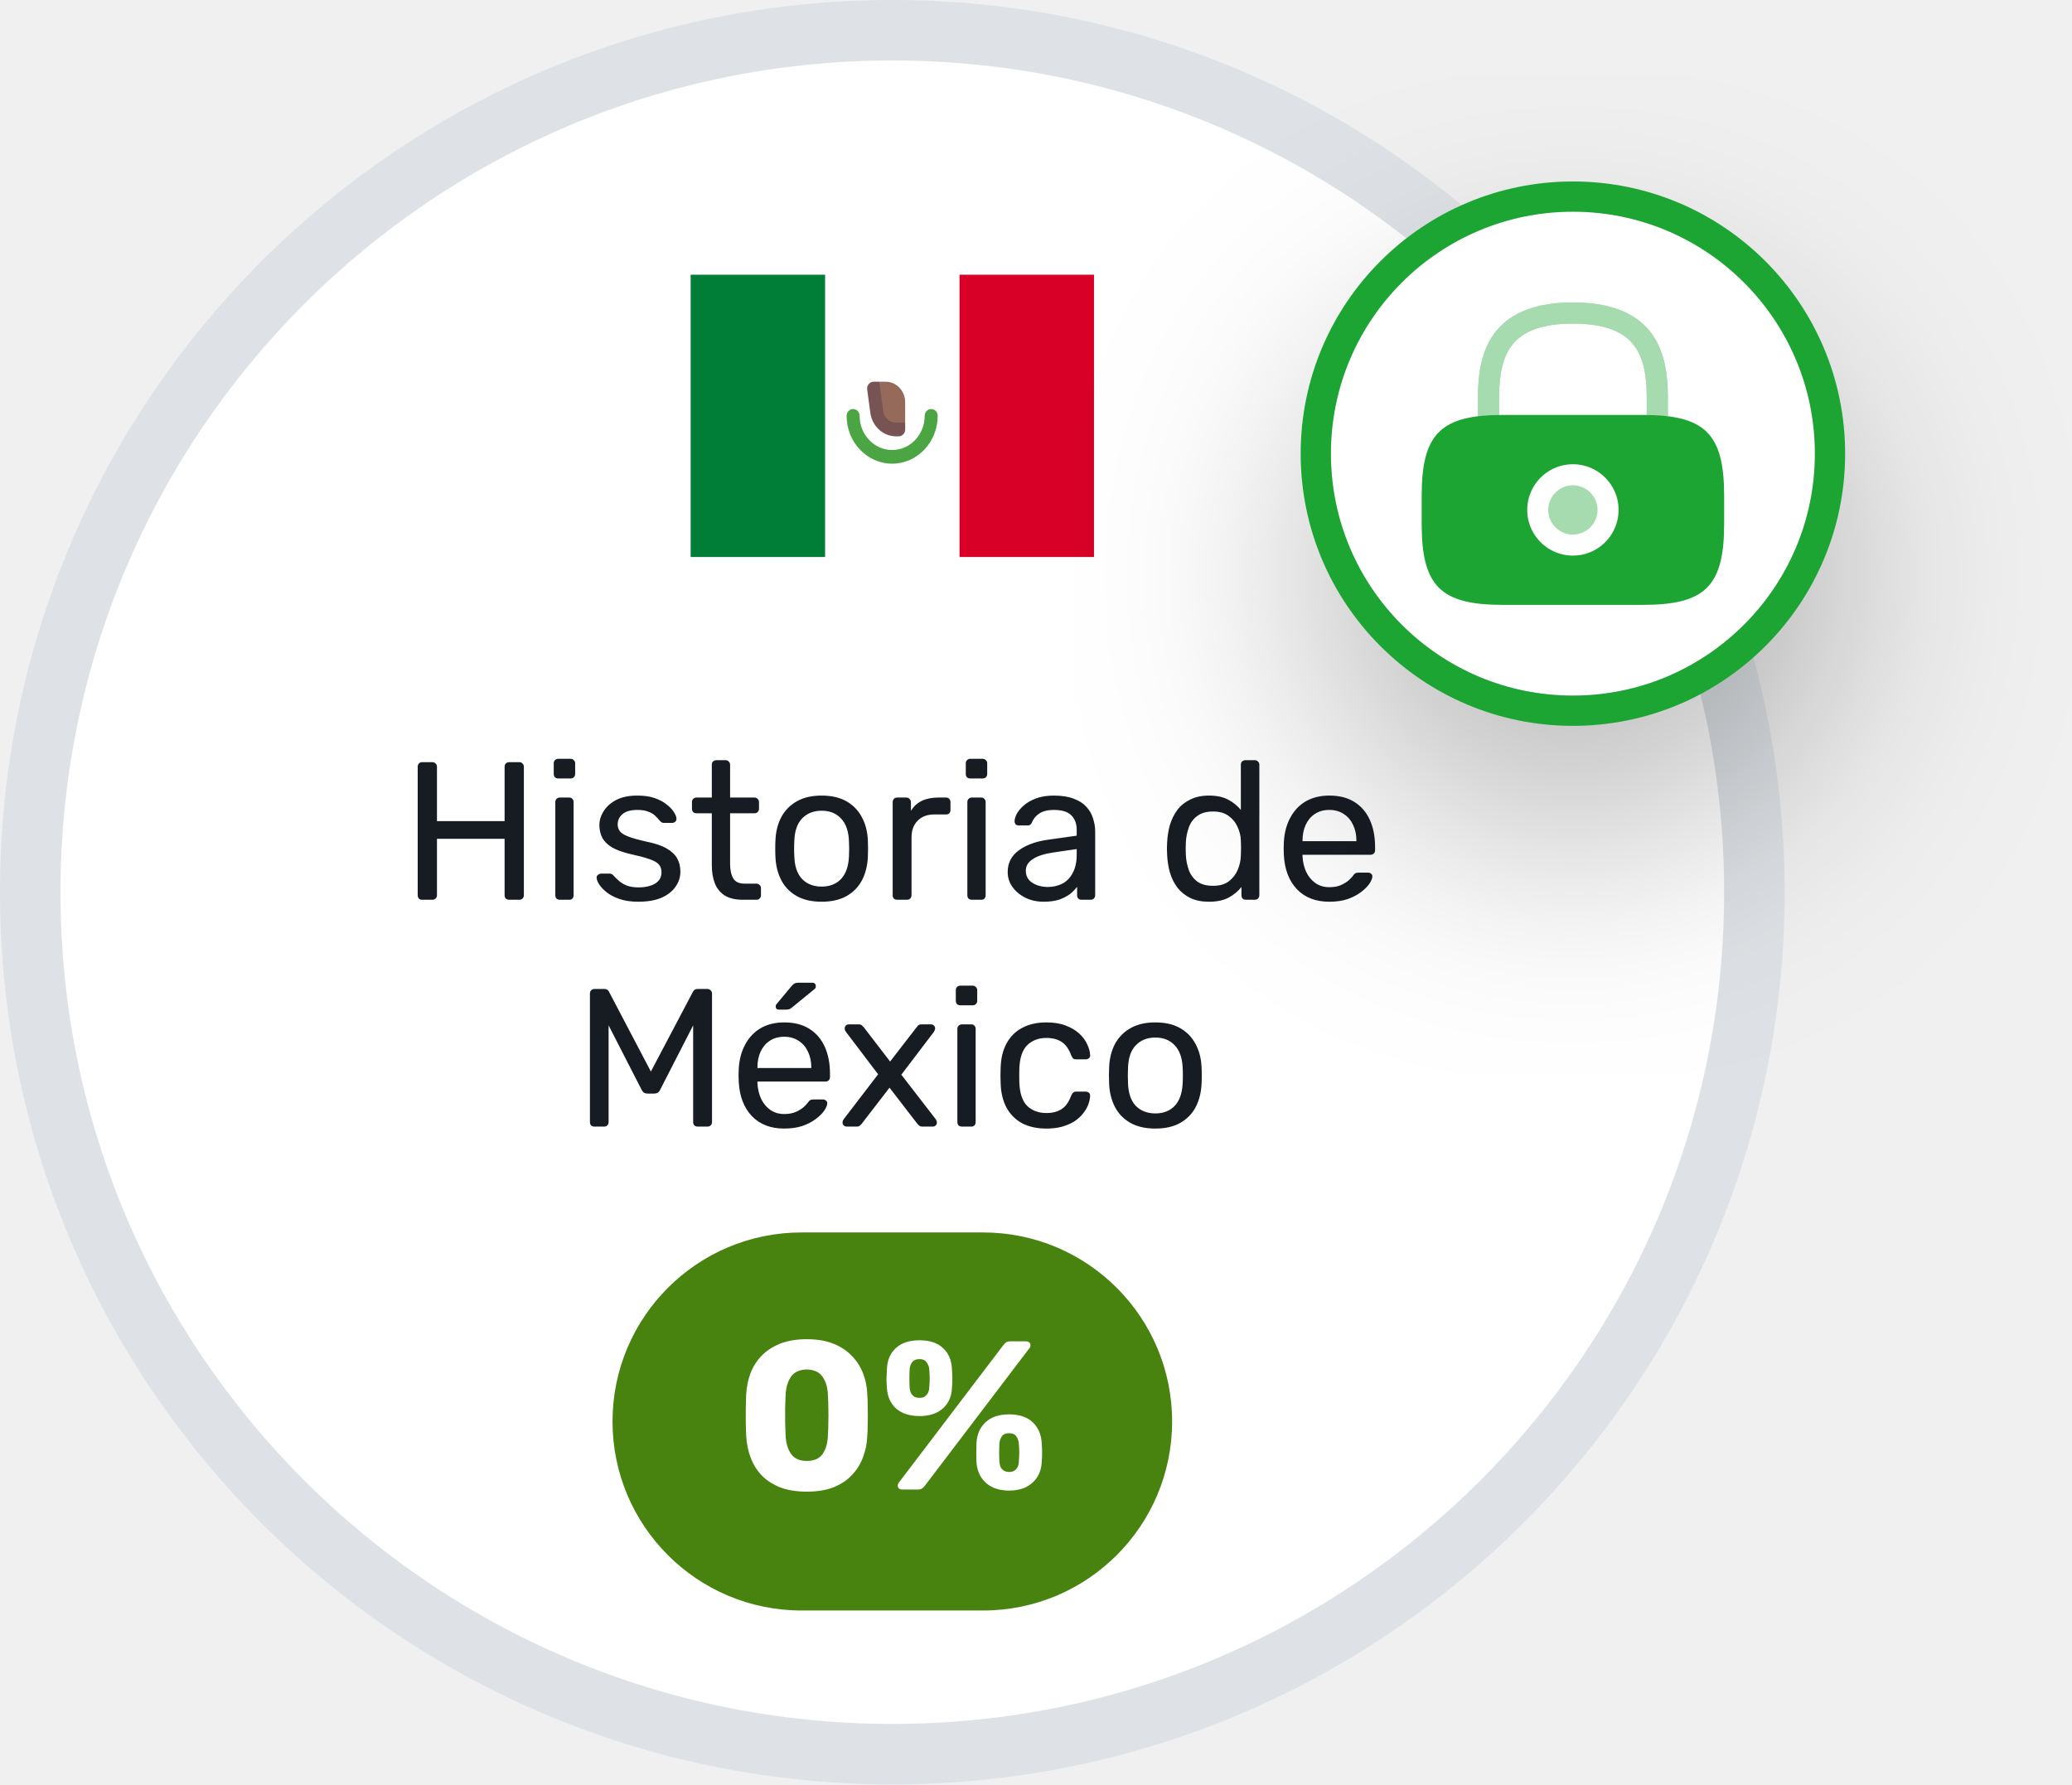
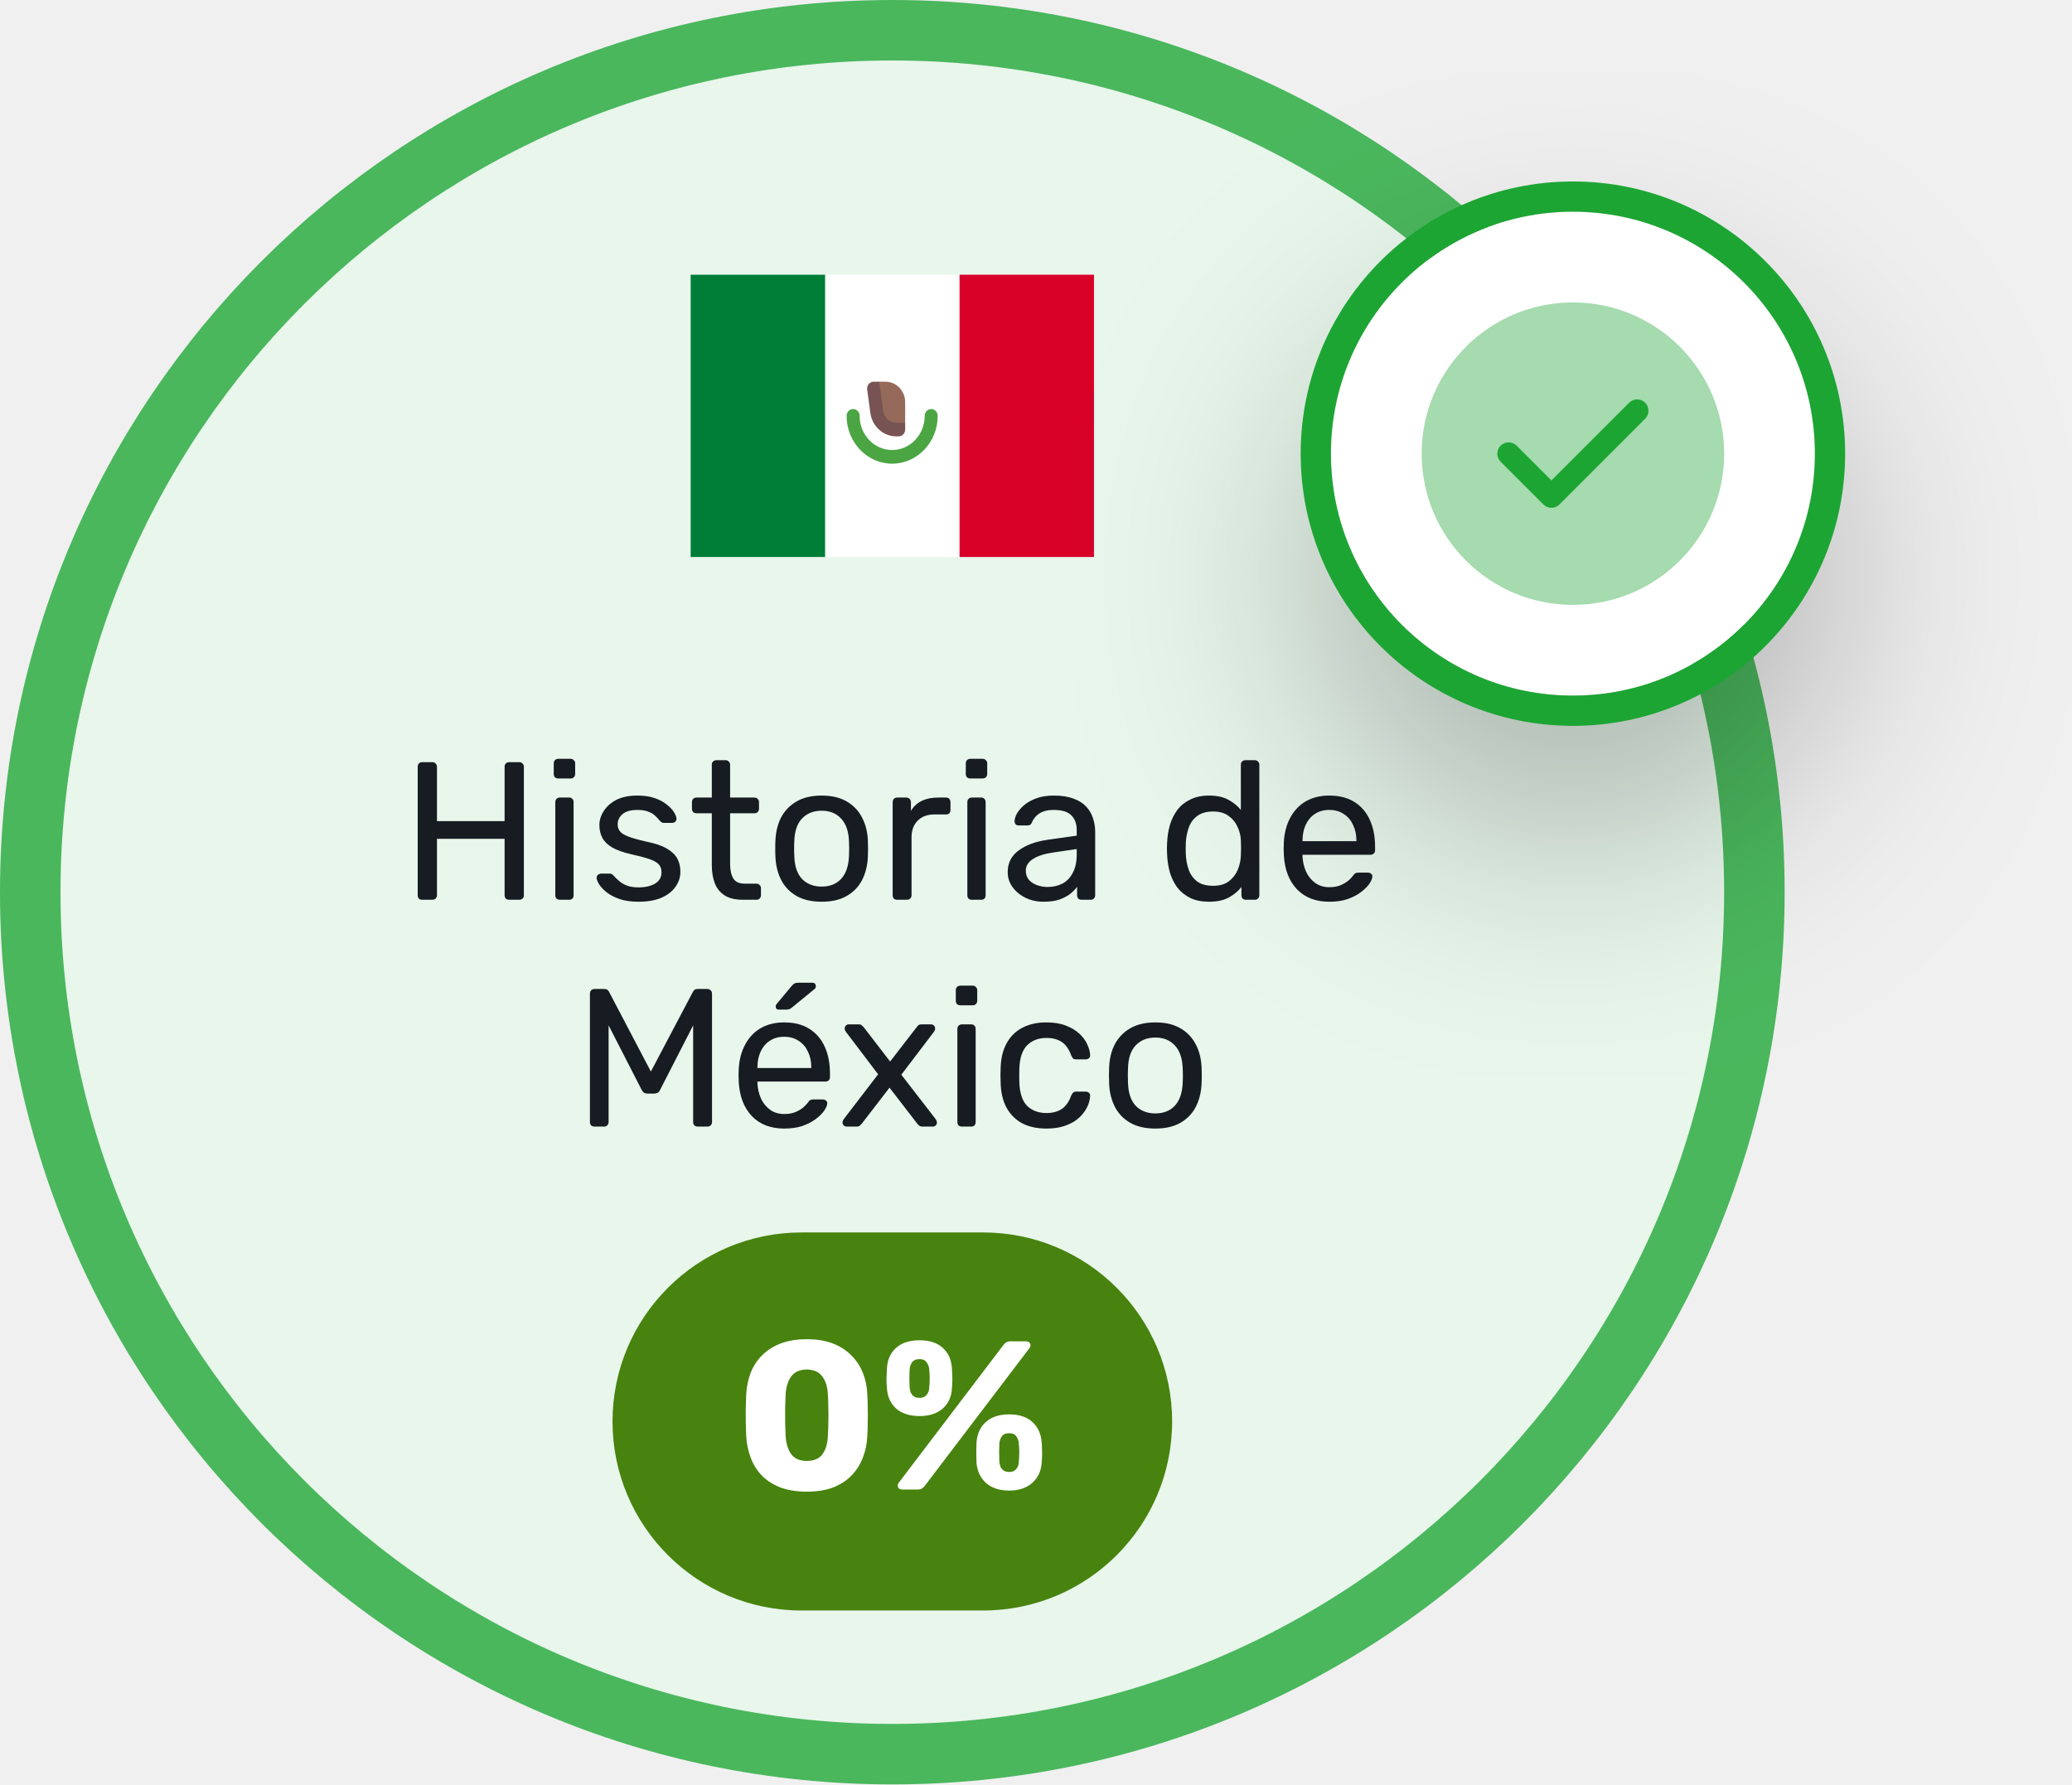
<svg xmlns="http://www.w3.org/2000/svg" width="137" height="118" viewBox="0 0 137 118" fill="none">
-   <rect x="2" y="2" width="114" height="114" rx="57" fill="white" />
-   <rect x="2" y="2" width="114" height="114" rx="57" stroke="#DEE2E6" stroke-width="4" />
+   <rect x="2" y="2" width="114" height="114" rx="57" fill="#E8F6EB" />
+   <rect x="2" y="2" width="114" height="114" rx="57" stroke="#4AB75D" stroke-width="4" />
  <path d="M72.333 18.166H45.666V36.833H72.333V18.166Z" fill="white" />
  <path d="M54.555 18.166H45.666V36.833H54.555V18.166Z" fill="#007D36" />
  <path d="M72.334 18.166H63.445V36.833H72.334V18.166Z" fill="#D80027" />
  <path d="M58.989 30.662C57.329 30.662 55.978 29.244 55.978 27.5C55.978 27.251 56.171 27.049 56.409 27.049C56.646 27.049 56.839 27.251 56.839 27.5C56.839 28.745 57.803 29.759 58.989 29.759C60.175 29.759 61.14 28.745 61.14 27.5C61.14 27.251 61.332 27.049 61.57 27.049C61.808 27.049 62 27.251 62 27.5C62 29.244 60.649 30.662 58.989 30.662Z" fill="#4BA543" />
  <path d="M58.133 25.242H58.559C59.272 25.242 59.849 25.848 59.849 26.596V27.951L59.248 28.403C58.606 28.403 58.062 27.907 57.971 27.24L58.133 25.242Z" fill="#966A5B" />
  <path d="M59.85 27.951H59.249C58.821 27.951 58.458 27.621 58.397 27.176L58.134 25.242H57.764C57.503 25.242 57.302 25.485 57.338 25.756L57.546 27.303C57.666 28.188 58.398 28.855 59.249 28.855H59.42C59.658 28.855 59.85 28.652 59.85 28.403V27.951H59.85Z" fill="#785353" />
  <path d="M27.917 59.5C27.822 59.5 27.748 59.474 27.696 59.422C27.644 59.361 27.618 59.288 27.618 59.201V50.712C27.618 50.617 27.644 50.543 27.696 50.491C27.748 50.43 27.822 50.4 27.917 50.4H28.58C28.676 50.4 28.749 50.43 28.801 50.491C28.862 50.543 28.892 50.617 28.892 50.712V54.3H33.364V50.712C33.364 50.617 33.39 50.543 33.442 50.491C33.503 50.43 33.577 50.4 33.663 50.4H34.326C34.422 50.4 34.495 50.43 34.547 50.491C34.608 50.543 34.638 50.617 34.638 50.712V59.201C34.638 59.288 34.608 59.361 34.547 59.422C34.495 59.474 34.422 59.5 34.326 59.5H33.663C33.577 59.5 33.503 59.474 33.442 59.422C33.39 59.361 33.364 59.288 33.364 59.201V55.47H28.892V59.201C28.892 59.288 28.862 59.361 28.801 59.422C28.749 59.474 28.676 59.5 28.58 59.5H27.917ZM37.016 59.5C36.929 59.5 36.855 59.474 36.795 59.422C36.743 59.361 36.717 59.288 36.717 59.201V53.039C36.717 52.952 36.743 52.883 36.795 52.831C36.855 52.77 36.929 52.74 37.016 52.74H37.64C37.727 52.74 37.796 52.77 37.848 52.831C37.9 52.883 37.926 52.952 37.926 53.039V59.201C37.926 59.288 37.9 59.361 37.848 59.422C37.796 59.474 37.727 59.5 37.64 59.5H37.016ZM36.912 51.479C36.825 51.479 36.752 51.453 36.691 51.401C36.639 51.34 36.613 51.267 36.613 51.18V50.478C36.613 50.391 36.639 50.322 36.691 50.27C36.752 50.209 36.825 50.179 36.912 50.179H37.731C37.818 50.179 37.887 50.209 37.939 50.27C37.999 50.322 38.03 50.391 38.03 50.478V51.18C38.03 51.267 37.999 51.34 37.939 51.401C37.887 51.453 37.818 51.479 37.731 51.479H36.912ZM42.205 59.63C41.72 59.63 41.304 59.569 40.957 59.448C40.611 59.327 40.329 59.179 40.112 59.006C39.896 58.833 39.731 58.659 39.618 58.486C39.514 58.313 39.458 58.174 39.449 58.07C39.441 57.975 39.471 57.901 39.54 57.849C39.61 57.797 39.679 57.771 39.748 57.771H40.32C40.372 57.771 40.411 57.78 40.437 57.797C40.472 57.806 40.515 57.84 40.567 57.901C40.68 58.022 40.806 58.144 40.944 58.265C41.083 58.386 41.252 58.486 41.451 58.564C41.659 58.642 41.915 58.681 42.218 58.681C42.66 58.681 43.024 58.599 43.31 58.434C43.596 58.261 43.739 58.009 43.739 57.68C43.739 57.463 43.679 57.29 43.557 57.16C43.445 57.03 43.237 56.913 42.933 56.809C42.639 56.705 42.231 56.597 41.711 56.484C41.191 56.363 40.78 56.215 40.476 56.042C40.173 55.86 39.956 55.648 39.826 55.405C39.696 55.154 39.631 54.872 39.631 54.56C39.631 54.239 39.727 53.932 39.917 53.637C40.108 53.334 40.385 53.087 40.749 52.896C41.122 52.705 41.586 52.61 42.14 52.61C42.591 52.61 42.977 52.666 43.297 52.779C43.618 52.892 43.882 53.035 44.09 53.208C44.298 53.373 44.454 53.537 44.558 53.702C44.662 53.867 44.719 54.005 44.727 54.118C44.736 54.205 44.71 54.278 44.649 54.339C44.589 54.391 44.519 54.417 44.441 54.417H43.895C43.835 54.417 43.783 54.404 43.739 54.378C43.705 54.352 43.67 54.322 43.635 54.287C43.549 54.174 43.445 54.062 43.323 53.949C43.211 53.836 43.059 53.745 42.868 53.676C42.686 53.598 42.444 53.559 42.14 53.559C41.707 53.559 41.382 53.65 41.165 53.832C40.949 54.014 40.84 54.244 40.84 54.521C40.84 54.686 40.888 54.833 40.983 54.963C41.079 55.093 41.261 55.21 41.529 55.314C41.798 55.418 42.197 55.531 42.725 55.652C43.297 55.765 43.748 55.916 44.077 56.107C44.407 56.298 44.641 56.519 44.779 56.77C44.918 57.021 44.987 57.312 44.987 57.641C44.987 58.005 44.879 58.339 44.662 58.642C44.454 58.945 44.142 59.188 43.726 59.37C43.319 59.543 42.812 59.63 42.205 59.63ZM49.119 59.5C48.633 59.5 48.239 59.409 47.936 59.227C47.632 59.036 47.411 58.772 47.273 58.434C47.134 58.087 47.065 57.68 47.065 57.212V53.78H46.051C45.964 53.78 45.89 53.754 45.83 53.702C45.778 53.641 45.752 53.568 45.752 53.481V53.039C45.752 52.952 45.778 52.883 45.83 52.831C45.89 52.77 45.964 52.74 46.051 52.74H47.065V50.569C47.065 50.482 47.091 50.413 47.143 50.361C47.203 50.3 47.277 50.27 47.364 50.27H47.975C48.061 50.27 48.131 50.3 48.183 50.361C48.243 50.413 48.274 50.482 48.274 50.569V52.74H49.886C49.972 52.74 50.042 52.77 50.094 52.831C50.154 52.883 50.185 52.952 50.185 53.039V53.481C50.185 53.568 50.154 53.641 50.094 53.702C50.042 53.754 49.972 53.78 49.886 53.78H48.274V57.121C48.274 57.528 48.343 57.849 48.482 58.083C48.62 58.317 48.867 58.434 49.223 58.434H50.016C50.102 58.434 50.172 58.464 50.224 58.525C50.284 58.577 50.315 58.646 50.315 58.733V59.201C50.315 59.288 50.284 59.361 50.224 59.422C50.172 59.474 50.102 59.5 50.016 59.5H49.119ZM54.327 59.63C53.668 59.63 53.118 59.504 52.676 59.253C52.234 59.002 51.896 58.655 51.662 58.213C51.428 57.762 51.298 57.251 51.272 56.679C51.263 56.532 51.259 56.345 51.259 56.12C51.259 55.886 51.263 55.7 51.272 55.561C51.298 54.98 51.428 54.469 51.662 54.027C51.904 53.585 52.247 53.238 52.689 52.987C53.131 52.736 53.677 52.61 54.327 52.61C54.977 52.61 55.523 52.736 55.965 52.987C56.407 53.238 56.745 53.585 56.979 54.027C57.221 54.469 57.356 54.98 57.382 55.561C57.39 55.7 57.395 55.886 57.395 56.12C57.395 56.345 57.39 56.532 57.382 56.679C57.356 57.251 57.226 57.762 56.992 58.213C56.758 58.655 56.42 59.002 55.978 59.253C55.536 59.504 54.985 59.63 54.327 59.63ZM54.327 58.629C54.864 58.629 55.293 58.46 55.614 58.122C55.934 57.775 56.108 57.273 56.134 56.614C56.142 56.484 56.147 56.319 56.147 56.12C56.147 55.921 56.142 55.756 56.134 55.626C56.108 54.967 55.934 54.469 55.614 54.131C55.293 53.784 54.864 53.611 54.327 53.611C53.789 53.611 53.356 53.784 53.027 54.131C52.706 54.469 52.537 54.967 52.52 55.626C52.511 55.756 52.507 55.921 52.507 56.12C52.507 56.319 52.511 56.484 52.52 56.614C52.537 57.273 52.706 57.775 53.027 58.122C53.356 58.46 53.789 58.629 54.327 58.629ZM59.322 59.5C59.235 59.5 59.161 59.474 59.1 59.422C59.048 59.361 59.023 59.288 59.023 59.201V53.052C59.023 52.965 59.048 52.892 59.1 52.831C59.161 52.77 59.235 52.74 59.322 52.74H59.919C60.006 52.74 60.08 52.77 60.141 52.831C60.201 52.892 60.231 52.965 60.231 53.052V53.624C60.405 53.329 60.643 53.108 60.947 52.961C61.25 52.814 61.614 52.74 62.038 52.74H62.559C62.645 52.74 62.715 52.77 62.767 52.831C62.819 52.883 62.844 52.952 62.844 53.039V53.572C62.844 53.659 62.819 53.728 62.767 53.78C62.715 53.832 62.645 53.858 62.559 53.858H61.779C61.31 53.858 60.942 53.997 60.673 54.274C60.405 54.543 60.27 54.911 60.27 55.379V59.201C60.27 59.288 60.24 59.361 60.179 59.422C60.119 59.474 60.045 59.5 59.959 59.5H59.322ZM64.26 59.5C64.173 59.5 64.1 59.474 64.039 59.422C63.987 59.361 63.961 59.288 63.961 59.201V53.039C63.961 52.952 63.987 52.883 64.039 52.831C64.1 52.77 64.173 52.74 64.26 52.74H64.884C64.971 52.74 65.04 52.77 65.092 52.831C65.144 52.883 65.17 52.952 65.17 53.039V59.201C65.17 59.288 65.144 59.361 65.092 59.422C65.04 59.474 64.971 59.5 64.884 59.5H64.26ZM64.156 51.479C64.069 51.479 63.996 51.453 63.935 51.401C63.883 51.34 63.857 51.267 63.857 51.18V50.478C63.857 50.391 63.883 50.322 63.935 50.27C63.996 50.209 64.069 50.179 64.156 50.179H64.975C65.062 50.179 65.131 50.209 65.183 50.27C65.244 50.322 65.274 50.391 65.274 50.478V51.18C65.274 51.267 65.244 51.34 65.183 51.401C65.131 51.453 65.062 51.479 64.975 51.479H64.156ZM68.995 59.63C68.561 59.63 68.167 59.543 67.811 59.37C67.456 59.197 67.17 58.963 66.954 58.668C66.737 58.373 66.629 58.04 66.629 57.667C66.629 57.069 66.871 56.592 67.356 56.237C67.842 55.882 68.475 55.648 69.254 55.535L71.192 55.262V54.885C71.192 54.469 71.07 54.144 70.828 53.91C70.594 53.676 70.208 53.559 69.671 53.559C69.281 53.559 68.964 53.637 68.722 53.793C68.487 53.949 68.323 54.148 68.228 54.391C68.175 54.521 68.085 54.586 67.954 54.586H67.37C67.274 54.586 67.201 54.56 67.148 54.508C67.105 54.447 67.084 54.378 67.084 54.3C67.084 54.17 67.131 54.01 67.227 53.819C67.331 53.628 67.487 53.442 67.695 53.26C67.903 53.078 68.167 52.926 68.487 52.805C68.817 52.675 69.216 52.61 69.683 52.61C70.204 52.61 70.641 52.679 70.996 52.818C71.352 52.948 71.629 53.126 71.829 53.351C72.037 53.576 72.184 53.832 72.27 54.118C72.366 54.404 72.413 54.694 72.413 54.989V59.201C72.413 59.288 72.383 59.361 72.323 59.422C72.27 59.474 72.201 59.5 72.115 59.5H71.516C71.421 59.5 71.347 59.474 71.296 59.422C71.243 59.361 71.218 59.288 71.218 59.201V58.642C71.105 58.798 70.953 58.954 70.763 59.11C70.572 59.257 70.334 59.383 70.047 59.487C69.761 59.582 69.41 59.63 68.995 59.63ZM69.267 58.655C69.623 58.655 69.948 58.581 70.243 58.434C70.537 58.278 70.767 58.04 70.931 57.719C71.105 57.398 71.192 56.995 71.192 56.51V56.146L69.683 56.367C69.068 56.454 68.605 56.601 68.293 56.809C67.981 57.008 67.825 57.264 67.825 57.576C67.825 57.819 67.894 58.022 68.032 58.187C68.18 58.343 68.362 58.46 68.579 58.538C68.804 58.616 69.034 58.655 69.267 58.655ZM79.939 59.63C79.462 59.63 79.05 59.548 78.704 59.383C78.357 59.21 78.071 58.98 77.846 58.694C77.629 58.399 77.465 58.066 77.352 57.693C77.248 57.32 77.187 56.926 77.17 56.51C77.161 56.371 77.157 56.241 77.157 56.12C77.157 55.999 77.161 55.869 77.17 55.73C77.187 55.323 77.248 54.933 77.352 54.56C77.465 54.187 77.629 53.854 77.846 53.559C78.071 53.264 78.357 53.035 78.704 52.87C79.05 52.697 79.462 52.61 79.939 52.61C80.45 52.61 80.875 52.701 81.213 52.883C81.551 53.065 81.828 53.29 82.045 53.559V50.569C82.045 50.482 82.071 50.413 82.123 50.361C82.183 50.3 82.257 50.27 82.344 50.27H82.968C83.055 50.27 83.124 50.3 83.176 50.361C83.237 50.413 83.267 50.482 83.267 50.569V59.201C83.267 59.288 83.237 59.361 83.176 59.422C83.124 59.474 83.055 59.5 82.968 59.5H82.383C82.287 59.5 82.214 59.474 82.162 59.422C82.11 59.361 82.084 59.288 82.084 59.201V58.655C81.867 58.932 81.585 59.166 81.239 59.357C80.892 59.539 80.459 59.63 79.939 59.63ZM80.212 58.577C80.645 58.577 80.992 58.477 81.252 58.278C81.512 58.079 81.707 57.827 81.837 57.524C81.967 57.212 82.036 56.896 82.045 56.575C82.053 56.436 82.058 56.272 82.058 56.081C82.058 55.882 82.053 55.713 82.045 55.574C82.036 55.271 81.963 54.972 81.824 54.677C81.694 54.382 81.495 54.14 81.226 53.949C80.966 53.758 80.628 53.663 80.212 53.663C79.77 53.663 79.419 53.763 79.159 53.962C78.899 54.153 78.713 54.408 78.6 54.729C78.487 55.041 78.422 55.379 78.405 55.743C78.396 55.994 78.396 56.246 78.405 56.497C78.422 56.861 78.487 57.203 78.6 57.524C78.713 57.836 78.899 58.092 79.159 58.291C79.419 58.482 79.77 58.577 80.212 58.577ZM87.891 59.63C86.999 59.63 86.288 59.357 85.759 58.811C85.231 58.256 84.94 57.502 84.888 56.549C84.88 56.436 84.875 56.293 84.875 56.12C84.875 55.938 84.88 55.791 84.888 55.678C84.923 55.063 85.066 54.525 85.317 54.066C85.569 53.598 85.911 53.238 86.344 52.987C86.786 52.736 87.302 52.61 87.891 52.61C88.55 52.61 89.1 52.749 89.542 53.026C89.993 53.303 90.335 53.698 90.569 54.209C90.803 54.72 90.92 55.318 90.92 56.003V56.224C90.92 56.319 90.89 56.393 90.829 56.445C90.777 56.497 90.708 56.523 90.621 56.523H86.123C86.123 56.532 86.123 56.549 86.123 56.575C86.123 56.601 86.123 56.623 86.123 56.64C86.141 56.995 86.219 57.329 86.357 57.641C86.496 57.944 86.695 58.191 86.955 58.382C87.215 58.573 87.527 58.668 87.891 58.668C88.203 58.668 88.463 58.62 88.671 58.525C88.879 58.43 89.048 58.326 89.178 58.213C89.308 58.092 89.395 58.001 89.438 57.94C89.516 57.827 89.577 57.762 89.62 57.745C89.664 57.719 89.733 57.706 89.828 57.706H90.452C90.539 57.706 90.608 57.732 90.66 57.784C90.721 57.827 90.747 57.892 90.738 57.979C90.73 58.109 90.66 58.269 90.53 58.46C90.4 58.642 90.214 58.824 89.971 59.006C89.729 59.188 89.434 59.34 89.087 59.461C88.741 59.574 88.342 59.63 87.891 59.63ZM86.123 55.626H89.685V55.587C89.685 55.197 89.612 54.85 89.464 54.547C89.326 54.244 89.122 54.005 88.853 53.832C88.585 53.65 88.264 53.559 87.891 53.559C87.519 53.559 87.198 53.65 86.929 53.832C86.669 54.005 86.47 54.244 86.331 54.547C86.193 54.85 86.123 55.197 86.123 55.587V55.626ZM39.305 74.5C39.218 74.5 39.145 74.474 39.084 74.422C39.032 74.361 39.006 74.288 39.006 74.201V65.712C39.006 65.617 39.032 65.543 39.084 65.491C39.145 65.43 39.218 65.4 39.305 65.4H39.955C40.059 65.4 40.137 65.426 40.189 65.478C40.241 65.53 40.271 65.573 40.28 65.608L43.036 70.86L45.805 65.608C45.822 65.573 45.853 65.53 45.896 65.478C45.948 65.426 46.026 65.4 46.13 65.4H46.767C46.862 65.4 46.936 65.43 46.988 65.491C47.049 65.543 47.079 65.617 47.079 65.712V74.201C47.079 74.288 47.049 74.361 46.988 74.422C46.936 74.474 46.862 74.5 46.767 74.5H46.13C46.043 74.5 45.97 74.474 45.909 74.422C45.857 74.361 45.831 74.288 45.831 74.201V67.805L43.66 72.043C43.625 72.13 43.573 72.199 43.504 72.251C43.435 72.294 43.348 72.316 43.244 72.316H42.841C42.728 72.316 42.637 72.294 42.568 72.251C42.507 72.199 42.455 72.13 42.412 72.043L40.241 67.805V74.201C40.241 74.288 40.211 74.361 40.15 74.422C40.098 74.474 40.029 74.5 39.942 74.5H39.305ZM51.849 74.63C50.957 74.63 50.246 74.357 49.717 73.811C49.189 73.256 48.898 72.502 48.846 71.549C48.838 71.436 48.833 71.293 48.833 71.12C48.833 70.938 48.838 70.791 48.846 70.678C48.881 70.063 49.024 69.525 49.275 69.066C49.527 68.598 49.869 68.238 50.302 67.987C50.744 67.736 51.26 67.61 51.849 67.61C52.508 67.61 53.058 67.749 53.5 68.026C53.951 68.303 54.293 68.698 54.527 69.209C54.761 69.72 54.878 70.318 54.878 71.003V71.224C54.878 71.319 54.848 71.393 54.787 71.445C54.735 71.497 54.666 71.523 54.579 71.523H50.081C50.081 71.532 50.081 71.549 50.081 71.575C50.081 71.601 50.081 71.623 50.081 71.64C50.099 71.995 50.177 72.329 50.315 72.641C50.454 72.944 50.653 73.191 50.913 73.382C51.173 73.573 51.485 73.668 51.849 73.668C52.161 73.668 52.421 73.62 52.629 73.525C52.837 73.43 53.006 73.326 53.136 73.213C53.266 73.092 53.353 73.001 53.396 72.94C53.474 72.827 53.535 72.762 53.578 72.745C53.622 72.719 53.691 72.706 53.786 72.706H54.41C54.497 72.706 54.566 72.732 54.618 72.784C54.679 72.827 54.705 72.892 54.696 72.979C54.688 73.109 54.618 73.269 54.488 73.46C54.358 73.642 54.172 73.824 53.929 74.006C53.687 74.188 53.392 74.34 53.045 74.461C52.699 74.574 52.3 74.63 51.849 74.63ZM50.081 70.626H53.643V70.587C53.643 70.197 53.57 69.85 53.422 69.547C53.284 69.244 53.08 69.005 52.811 68.832C52.543 68.65 52.222 68.559 51.849 68.559C51.477 68.559 51.156 68.65 50.887 68.832C50.627 69.005 50.428 69.244 50.289 69.547C50.151 69.85 50.081 70.197 50.081 70.587V70.626ZM51.498 66.765C51.36 66.765 51.29 66.696 51.29 66.557C51.29 66.488 51.312 66.431 51.355 66.388L52.33 65.218C52.408 65.123 52.478 65.062 52.538 65.036C52.599 65.001 52.69 64.984 52.811 64.984H53.695C53.86 64.984 53.942 65.066 53.942 65.231C53.942 65.292 53.921 65.344 53.877 65.387L52.369 66.622C52.3 66.683 52.235 66.722 52.174 66.739C52.114 66.756 52.036 66.765 51.94 66.765H51.498ZM55.981 74.5C55.912 74.5 55.847 74.474 55.786 74.422C55.734 74.37 55.708 74.305 55.708 74.227C55.708 74.201 55.712 74.171 55.721 74.136C55.738 74.093 55.764 74.045 55.799 73.993L58.061 71.042L55.942 68.247C55.907 68.195 55.881 68.152 55.864 68.117C55.855 68.082 55.851 68.048 55.851 68.013C55.851 67.935 55.877 67.87 55.929 67.818C55.981 67.766 56.046 67.74 56.124 67.74H56.787C56.882 67.74 56.952 67.766 56.995 67.818C57.047 67.861 57.09 67.905 57.125 67.948L58.854 70.197L60.583 67.961C60.618 67.918 60.657 67.87 60.7 67.818C60.752 67.766 60.826 67.74 60.921 67.74H61.558C61.636 67.74 61.701 67.766 61.753 67.818C61.805 67.87 61.831 67.935 61.831 68.013C61.831 68.048 61.822 68.082 61.805 68.117C61.796 68.152 61.775 68.195 61.74 68.247L59.595 71.068L61.857 73.993C61.892 74.045 61.913 74.088 61.922 74.123C61.939 74.158 61.948 74.192 61.948 74.227C61.948 74.305 61.922 74.37 61.87 74.422C61.818 74.474 61.753 74.5 61.675 74.5H60.986C60.899 74.5 60.83 74.478 60.778 74.435C60.726 74.392 60.683 74.348 60.648 74.305L58.815 71.926L56.982 74.305C56.947 74.34 56.904 74.383 56.852 74.435C56.809 74.478 56.739 74.5 56.644 74.5H55.981ZM63.6 74.5C63.513 74.5 63.44 74.474 63.379 74.422C63.327 74.361 63.301 74.288 63.301 74.201V68.039C63.301 67.952 63.327 67.883 63.379 67.831C63.44 67.77 63.513 67.74 63.6 67.74H64.224C64.311 67.74 64.38 67.77 64.432 67.831C64.484 67.883 64.51 67.952 64.51 68.039V74.201C64.51 74.288 64.484 74.361 64.432 74.422C64.38 74.474 64.311 74.5 64.224 74.5H63.6ZM63.496 66.479C63.409 66.479 63.336 66.453 63.275 66.401C63.223 66.34 63.197 66.267 63.197 66.18V65.478C63.197 65.391 63.223 65.322 63.275 65.27C63.336 65.209 63.409 65.179 63.496 65.179H64.315C64.401 65.179 64.471 65.209 64.523 65.27C64.584 65.322 64.614 65.391 64.614 65.478V66.18C64.614 66.267 64.584 66.34 64.523 66.401C64.471 66.453 64.401 66.479 64.315 66.479H63.496ZM69.179 74.63C68.564 74.63 68.031 74.513 67.58 74.279C67.138 74.036 66.796 73.694 66.553 73.252C66.311 72.801 66.181 72.264 66.163 71.64C66.155 71.51 66.15 71.337 66.15 71.12C66.15 70.903 66.155 70.73 66.163 70.6C66.181 69.976 66.311 69.443 66.553 69.001C66.796 68.55 67.138 68.208 67.58 67.974C68.031 67.731 68.564 67.61 69.179 67.61C69.682 67.61 70.111 67.679 70.466 67.818C70.83 67.957 71.129 68.134 71.363 68.351C71.597 68.568 71.771 68.802 71.883 69.053C72.005 69.304 72.07 69.543 72.078 69.768C72.087 69.855 72.061 69.924 72 69.976C71.94 70.028 71.866 70.054 71.779 70.054H71.155C71.069 70.054 71.004 70.037 70.96 70.002C70.917 69.959 70.874 69.889 70.83 69.794C70.674 69.369 70.462 69.07 70.193 68.897C69.925 68.724 69.591 68.637 69.192 68.637C68.672 68.637 68.248 68.797 67.918 69.118C67.598 69.439 67.424 69.954 67.398 70.665C67.39 70.977 67.39 71.28 67.398 71.575C67.424 72.294 67.598 72.814 67.918 73.135C68.248 73.447 68.672 73.603 69.192 73.603C69.591 73.603 69.925 73.516 70.193 73.343C70.462 73.17 70.674 72.871 70.83 72.446C70.874 72.351 70.917 72.286 70.96 72.251C71.004 72.208 71.069 72.186 71.155 72.186H71.779C71.866 72.186 71.94 72.212 72 72.264C72.061 72.316 72.087 72.385 72.078 72.472C72.07 72.654 72.031 72.84 71.961 73.031C71.892 73.222 71.779 73.417 71.623 73.616C71.476 73.807 71.29 73.98 71.064 74.136C70.839 74.283 70.566 74.405 70.245 74.5C69.933 74.587 69.578 74.63 69.179 74.63ZM76.391 74.63C75.733 74.63 75.182 74.504 74.74 74.253C74.298 74.002 73.96 73.655 73.726 73.213C73.492 72.762 73.362 72.251 73.336 71.679C73.328 71.532 73.323 71.345 73.323 71.12C73.323 70.886 73.328 70.7 73.336 70.561C73.362 69.98 73.492 69.469 73.726 69.027C73.969 68.585 74.311 68.238 74.753 67.987C75.195 67.736 75.741 67.61 76.391 67.61C77.041 67.61 77.587 67.736 78.029 67.987C78.471 68.238 78.809 68.585 79.043 69.027C79.286 69.469 79.42 69.98 79.446 70.561C79.455 70.7 79.459 70.886 79.459 71.12C79.459 71.345 79.455 71.532 79.446 71.679C79.42 72.251 79.29 72.762 79.056 73.213C78.822 73.655 78.484 74.002 78.042 74.253C77.6 74.504 77.05 74.63 76.391 74.63ZM76.391 73.629C76.928 73.629 77.358 73.46 77.678 73.122C77.999 72.775 78.172 72.273 78.198 71.614C78.207 71.484 78.211 71.319 78.211 71.12C78.211 70.921 78.207 70.756 78.198 70.626C78.172 69.967 77.999 69.469 77.678 69.131C77.358 68.784 76.928 68.611 76.391 68.611C75.854 68.611 75.421 68.784 75.091 69.131C74.77 69.469 74.602 69.967 74.584 70.626C74.576 70.756 74.571 70.921 74.571 71.12C74.571 71.319 74.576 71.484 74.584 71.614C74.602 72.273 74.77 72.775 75.091 73.122C75.421 73.46 75.854 73.629 76.391 73.629Z" fill="#171B22" />
  <rect x="40.5" y="81.5" width="37" height="25" rx="12.5" fill="#47830E" />
  <path d="M53.342 98.64C52.67 98.64 52.086 98.547 51.592 98.36C51.097 98.164 50.686 97.898 50.36 97.562C50.042 97.226 49.8 96.834 49.632 96.386C49.464 95.938 49.366 95.457 49.338 94.944C49.328 94.692 49.319 94.407 49.31 94.09C49.31 93.763 49.31 93.437 49.31 93.11C49.319 92.774 49.328 92.475 49.338 92.214C49.366 91.701 49.464 91.225 49.632 90.786C49.809 90.338 50.061 89.951 50.388 89.624C50.724 89.288 51.134 89.027 51.62 88.84C52.114 88.653 52.688 88.56 53.342 88.56C54.004 88.56 54.578 88.653 55.064 88.84C55.549 89.027 55.955 89.288 56.282 89.624C56.618 89.951 56.874 90.338 57.052 90.786C57.229 91.225 57.327 91.701 57.346 92.214C57.364 92.475 57.374 92.774 57.374 93.11C57.383 93.437 57.383 93.763 57.374 94.09C57.374 94.407 57.364 94.692 57.346 94.944C57.327 95.457 57.229 95.938 57.052 96.386C56.884 96.834 56.636 97.226 56.31 97.562C55.992 97.898 55.586 98.164 55.092 98.36C54.606 98.547 54.023 98.64 53.342 98.64ZM53.342 96.61C53.827 96.61 54.177 96.456 54.392 96.148C54.616 95.831 54.732 95.406 54.742 94.874C54.76 94.603 54.77 94.319 54.77 94.02C54.779 93.721 54.779 93.423 54.77 93.124C54.77 92.825 54.76 92.55 54.742 92.298C54.732 91.785 54.616 91.369 54.392 91.052C54.177 90.735 53.827 90.571 53.342 90.562C52.856 90.571 52.506 90.735 52.292 91.052C52.077 91.369 51.96 91.785 51.942 92.298C51.932 92.55 51.923 92.825 51.914 93.124C51.914 93.423 51.914 93.721 51.914 94.02C51.923 94.319 51.932 94.603 51.942 94.874C51.96 95.406 52.082 95.831 52.306 96.148C52.53 96.456 52.875 96.61 53.342 96.61ZM59.679 98.5C59.465 98.5 59.357 98.407 59.357 98.22C59.357 98.164 59.376 98.113 59.413 98.066L66.329 88.966C66.395 88.882 66.46 88.817 66.525 88.77C66.591 88.723 66.689 88.7 66.819 88.7H67.813C68.028 88.7 68.135 88.793 68.135 88.98C68.135 89.036 68.117 89.087 68.079 89.134L61.163 98.234C61.098 98.318 61.033 98.383 60.967 98.43C60.902 98.477 60.804 98.5 60.673 98.5H59.679ZM66.721 98.57C66.087 98.57 65.578 98.402 65.195 98.066C64.822 97.73 64.612 97.282 64.565 96.722C64.556 96.479 64.551 96.265 64.551 96.078C64.551 95.891 64.556 95.667 64.565 95.406C64.603 94.837 64.803 94.384 65.167 94.048C65.541 93.703 66.059 93.53 66.721 93.53C67.393 93.53 67.911 93.703 68.275 94.048C68.639 94.384 68.84 94.837 68.877 95.406C68.896 95.667 68.905 95.891 68.905 96.078C68.905 96.265 68.896 96.479 68.877 96.722C68.84 97.282 68.63 97.73 68.247 98.066C67.865 98.402 67.356 98.57 66.721 98.57ZM66.721 97.338C66.88 97.338 67.001 97.305 67.085 97.24C67.179 97.175 67.249 97.091 67.295 96.988C67.342 96.876 67.365 96.759 67.365 96.638C67.384 96.423 67.393 96.227 67.393 96.05C67.393 95.873 67.384 95.681 67.365 95.476C67.356 95.299 67.305 95.14 67.211 95C67.118 94.851 66.955 94.776 66.721 94.776C66.488 94.776 66.325 94.851 66.231 95C66.138 95.14 66.087 95.299 66.077 95.476C66.068 95.681 66.063 95.873 66.063 96.05C66.063 96.227 66.068 96.423 66.077 96.638C66.087 96.759 66.11 96.876 66.147 96.988C66.194 97.091 66.264 97.175 66.357 97.24C66.451 97.305 66.572 97.338 66.721 97.338ZM60.799 93.642C60.155 93.642 59.642 93.479 59.259 93.152C58.886 92.816 58.681 92.368 58.643 91.808C58.625 91.565 58.615 91.355 58.615 91.178C58.625 90.991 58.634 90.767 58.643 90.506C58.671 89.937 58.867 89.484 59.231 89.148C59.605 88.803 60.127 88.63 60.799 88.63C61.471 88.63 61.989 88.803 62.353 89.148C62.717 89.484 62.913 89.937 62.941 90.506C62.96 90.767 62.969 90.991 62.969 91.178C62.969 91.355 62.96 91.565 62.941 91.808C62.913 92.368 62.708 92.816 62.325 93.152C61.943 93.479 61.434 93.642 60.799 93.642ZM60.799 92.438C60.949 92.438 61.07 92.405 61.163 92.34C61.257 92.265 61.327 92.177 61.373 92.074C61.42 91.962 61.443 91.85 61.443 91.738C61.462 91.523 61.471 91.327 61.471 91.15C61.471 90.973 61.462 90.781 61.443 90.576C61.434 90.399 61.378 90.24 61.275 90.1C61.182 89.951 61.023 89.876 60.799 89.876C60.566 89.876 60.398 89.951 60.295 90.1C60.202 90.24 60.151 90.399 60.141 90.576C60.132 90.781 60.127 90.973 60.127 91.15C60.127 91.327 60.132 91.523 60.141 91.738C60.151 91.85 60.174 91.962 60.211 92.074C60.258 92.177 60.328 92.265 60.421 92.34C60.515 92.405 60.641 92.438 60.799 92.438Z" fill="white" />
-   <g filter="url(#filter0_d_15958_19584)">
+   <g filter="url(#filter0_d_16167_41092)">
    <rect x="88" y="14" width="32" height="32" rx="16" fill="white" />
    <rect x="87" y="13" width="34" height="34" rx="17" stroke="#1DA534" stroke-width="2" />
-     <path opacity="0.4" d="M103.999 32.84C104.485 32.84 104.879 33.234 104.879 33.72C104.879 34.206 104.485 34.6 103.999 34.6C103.513 34.599 103.119 34.206 103.119 33.72C103.119 33.234 103.513 32.84 103.999 32.84Z" fill="#1DA534" stroke="#1DA534" stroke-width="1.5" />
-     <path d="M99.35 28.19H108.65C110.674 28.19 111.735 28.511 112.332 29.108C112.929 29.705 113.25 30.766 113.25 32.79V34.65C113.25 36.673 112.929 37.736 112.332 38.333C111.735 38.929 110.673 39.249 108.65 39.249H99.35C97.327 39.249 96.265 38.929 95.668 38.333C95.071 37.736 94.75 36.673 94.75 34.65V32.79C94.75 30.766 95.071 29.705 95.668 29.108C96.265 28.511 97.326 28.19 99.35 28.19ZM104 29.95C101.914 29.95 100.23 31.648 100.23 33.72C100.231 35.793 101.914 37.49 104 37.49C106.086 37.49 107.769 35.793 107.77 33.72C107.77 31.648 106.086 29.95 104 29.95Z" fill="#1DA534" stroke="#1DA534" stroke-width="1.5" />
-     <g opacity="0.4">
-       <mask id="path-15-inside-1_15958_19584" fill="white">
-         <path d="M99.121 27.45V26.28C99.121 23.35 99.951 21.4 104.001 21.4C108.051 21.4 108.881 23.35 108.881 26.28V27.45C109.391 27.46 109.851 27.48 110.281 27.54V26.28C110.281 23.58 109.631 20 104.001 20C98.371 20 97.721 23.58 97.721 26.28V27.53C98.141 27.48 98.611 27.45 99.121 27.45Z" />
-       </mask>
-       <path d="M99.121 27.45V26.28C99.121 23.35 99.951 21.4 104.001 21.4C108.051 21.4 108.881 23.35 108.881 26.28V27.45C109.391 27.46 109.851 27.48 110.281 27.54V26.28C110.281 23.58 109.631 20 104.001 20C98.371 20 97.721 23.58 97.721 26.28V27.53C98.141 27.48 98.611 27.45 99.121 27.45Z" fill="#1DA534" />
-       <path d="M99.121 27.45V28.95H100.621V27.45H99.121ZM108.881 27.45H107.381V28.921L108.851 28.95L108.881 27.45ZM110.281 27.54L110.073 29.026L111.781 29.264V27.54H110.281ZM110.281 26.28H108.781H110.281ZM97.721 27.53H96.221V29.219L97.898 29.02L97.721 27.53ZM99.121 27.45H100.621V26.28H99.121H97.621V27.45H99.121ZM99.121 26.28H100.621C100.621 24.883 100.837 24.129 101.193 23.703C101.498 23.338 102.182 22.9 104.001 22.9V21.4V19.9C101.769 19.9 100.014 20.436 98.891 21.779C97.82 23.061 97.621 24.747 97.621 26.28H99.121ZM104.001 21.4V22.9C105.819 22.9 106.504 23.338 106.809 23.703C107.165 24.129 107.381 24.883 107.381 26.28H108.881H110.381C110.381 24.747 110.182 23.061 109.11 21.779C107.988 20.436 106.232 19.9 104.001 19.9V21.4ZM108.881 26.28H107.381V27.45H108.881H110.381V26.28H108.881ZM108.881 27.45L108.851 28.95C109.349 28.959 109.735 28.979 110.073 29.026L110.281 27.54L110.488 26.054C109.966 25.982 109.433 25.96 108.91 25.95L108.881 27.45ZM110.281 27.54H111.781V26.28H110.281H108.781V27.54H110.281ZM110.281 26.28H111.781C111.781 24.867 111.625 22.895 110.479 21.265C109.257 19.525 107.156 18.5 104.001 18.5V20V21.5C106.475 21.5 107.515 22.265 108.025 22.99C108.611 23.825 108.781 24.993 108.781 26.28H110.281ZM104.001 20V18.5C100.845 18.5 98.745 19.525 97.522 21.265C96.376 22.895 96.221 24.867 96.221 26.28H97.721H99.221C99.221 24.993 99.39 23.825 99.977 22.99C100.487 22.265 101.526 21.5 104.001 21.5V20ZM97.721 26.28H96.221V27.53H97.721H99.221V26.28H97.721ZM97.721 27.53L97.898 29.02C98.258 28.977 98.669 28.95 99.121 28.95V27.45V25.95C98.552 25.95 98.023 25.983 97.543 26.041L97.721 27.53Z" fill="#1DA534" mask="url(#path-15-inside-1_15958_19584)" />
-     </g>
+     <path opacity="0.4" d="M104 40C109.523 40 114 35.523 114 30C114 24.477 109.523 20 104 20C98.477 20 94 24.477 94 30C94 35.523 98.477 40 104 40Z" fill="#1DA534" />
+     <path d="M102.579 33.58C102.379 33.58 102.189 33.5 102.049 33.36L99.219 30.53C98.93 30.24 98.93 29.76 99.219 29.47C99.51 29.18 99.99 29.18 100.279 29.47L102.579 31.77L107.719 26.63C108.009 26.34 108.489 26.34 108.779 26.63C109.069 26.92 109.069 27.4 108.779 27.69L103.109 33.36C102.969 33.5 102.779 33.58 102.579 33.58Z" fill="#1DA534" />
  </g>
  <defs>
-     <filter id="filter0_d_15958_19584" x="71" y="5" width="66" height="66" filterUnits="userSpaceOnUse" color-interpolation-filters="sRGB">
+     <filter id="filter0_d_16167_41092" x="71" y="5" width="66" height="66" filterUnits="userSpaceOnUse" color-interpolation-filters="sRGB">
      <feFlood flood-opacity="0" result="BackgroundImageFix" />
      <feColorMatrix in="SourceAlpha" type="matrix" values="0 0 0 0 0 0 0 0 0 0 0 0 0 0 0 0 0 0 127 0" result="hardAlpha" />
      <feOffset dy="8" />
      <feGaussianBlur stdDeviation="7.5" />
      <feColorMatrix type="matrix" values="0 0 0 0 0 0 0 0 0 0 0 0 0 0 0 0 0 0 0.25 0" />
-       <feBlend mode="normal" in2="BackgroundImageFix" result="effect1_dropShadow_15958_19584" />
-       <feBlend mode="normal" in="SourceGraphic" in2="effect1_dropShadow_15958_19584" result="shape" />
+       <feBlend mode="normal" in2="BackgroundImageFix" result="effect1_dropShadow_16167_41092" />
+       <feBlend mode="normal" in="SourceGraphic" in2="effect1_dropShadow_16167_41092" result="shape" />
    </filter>
  </defs>
</svg>
